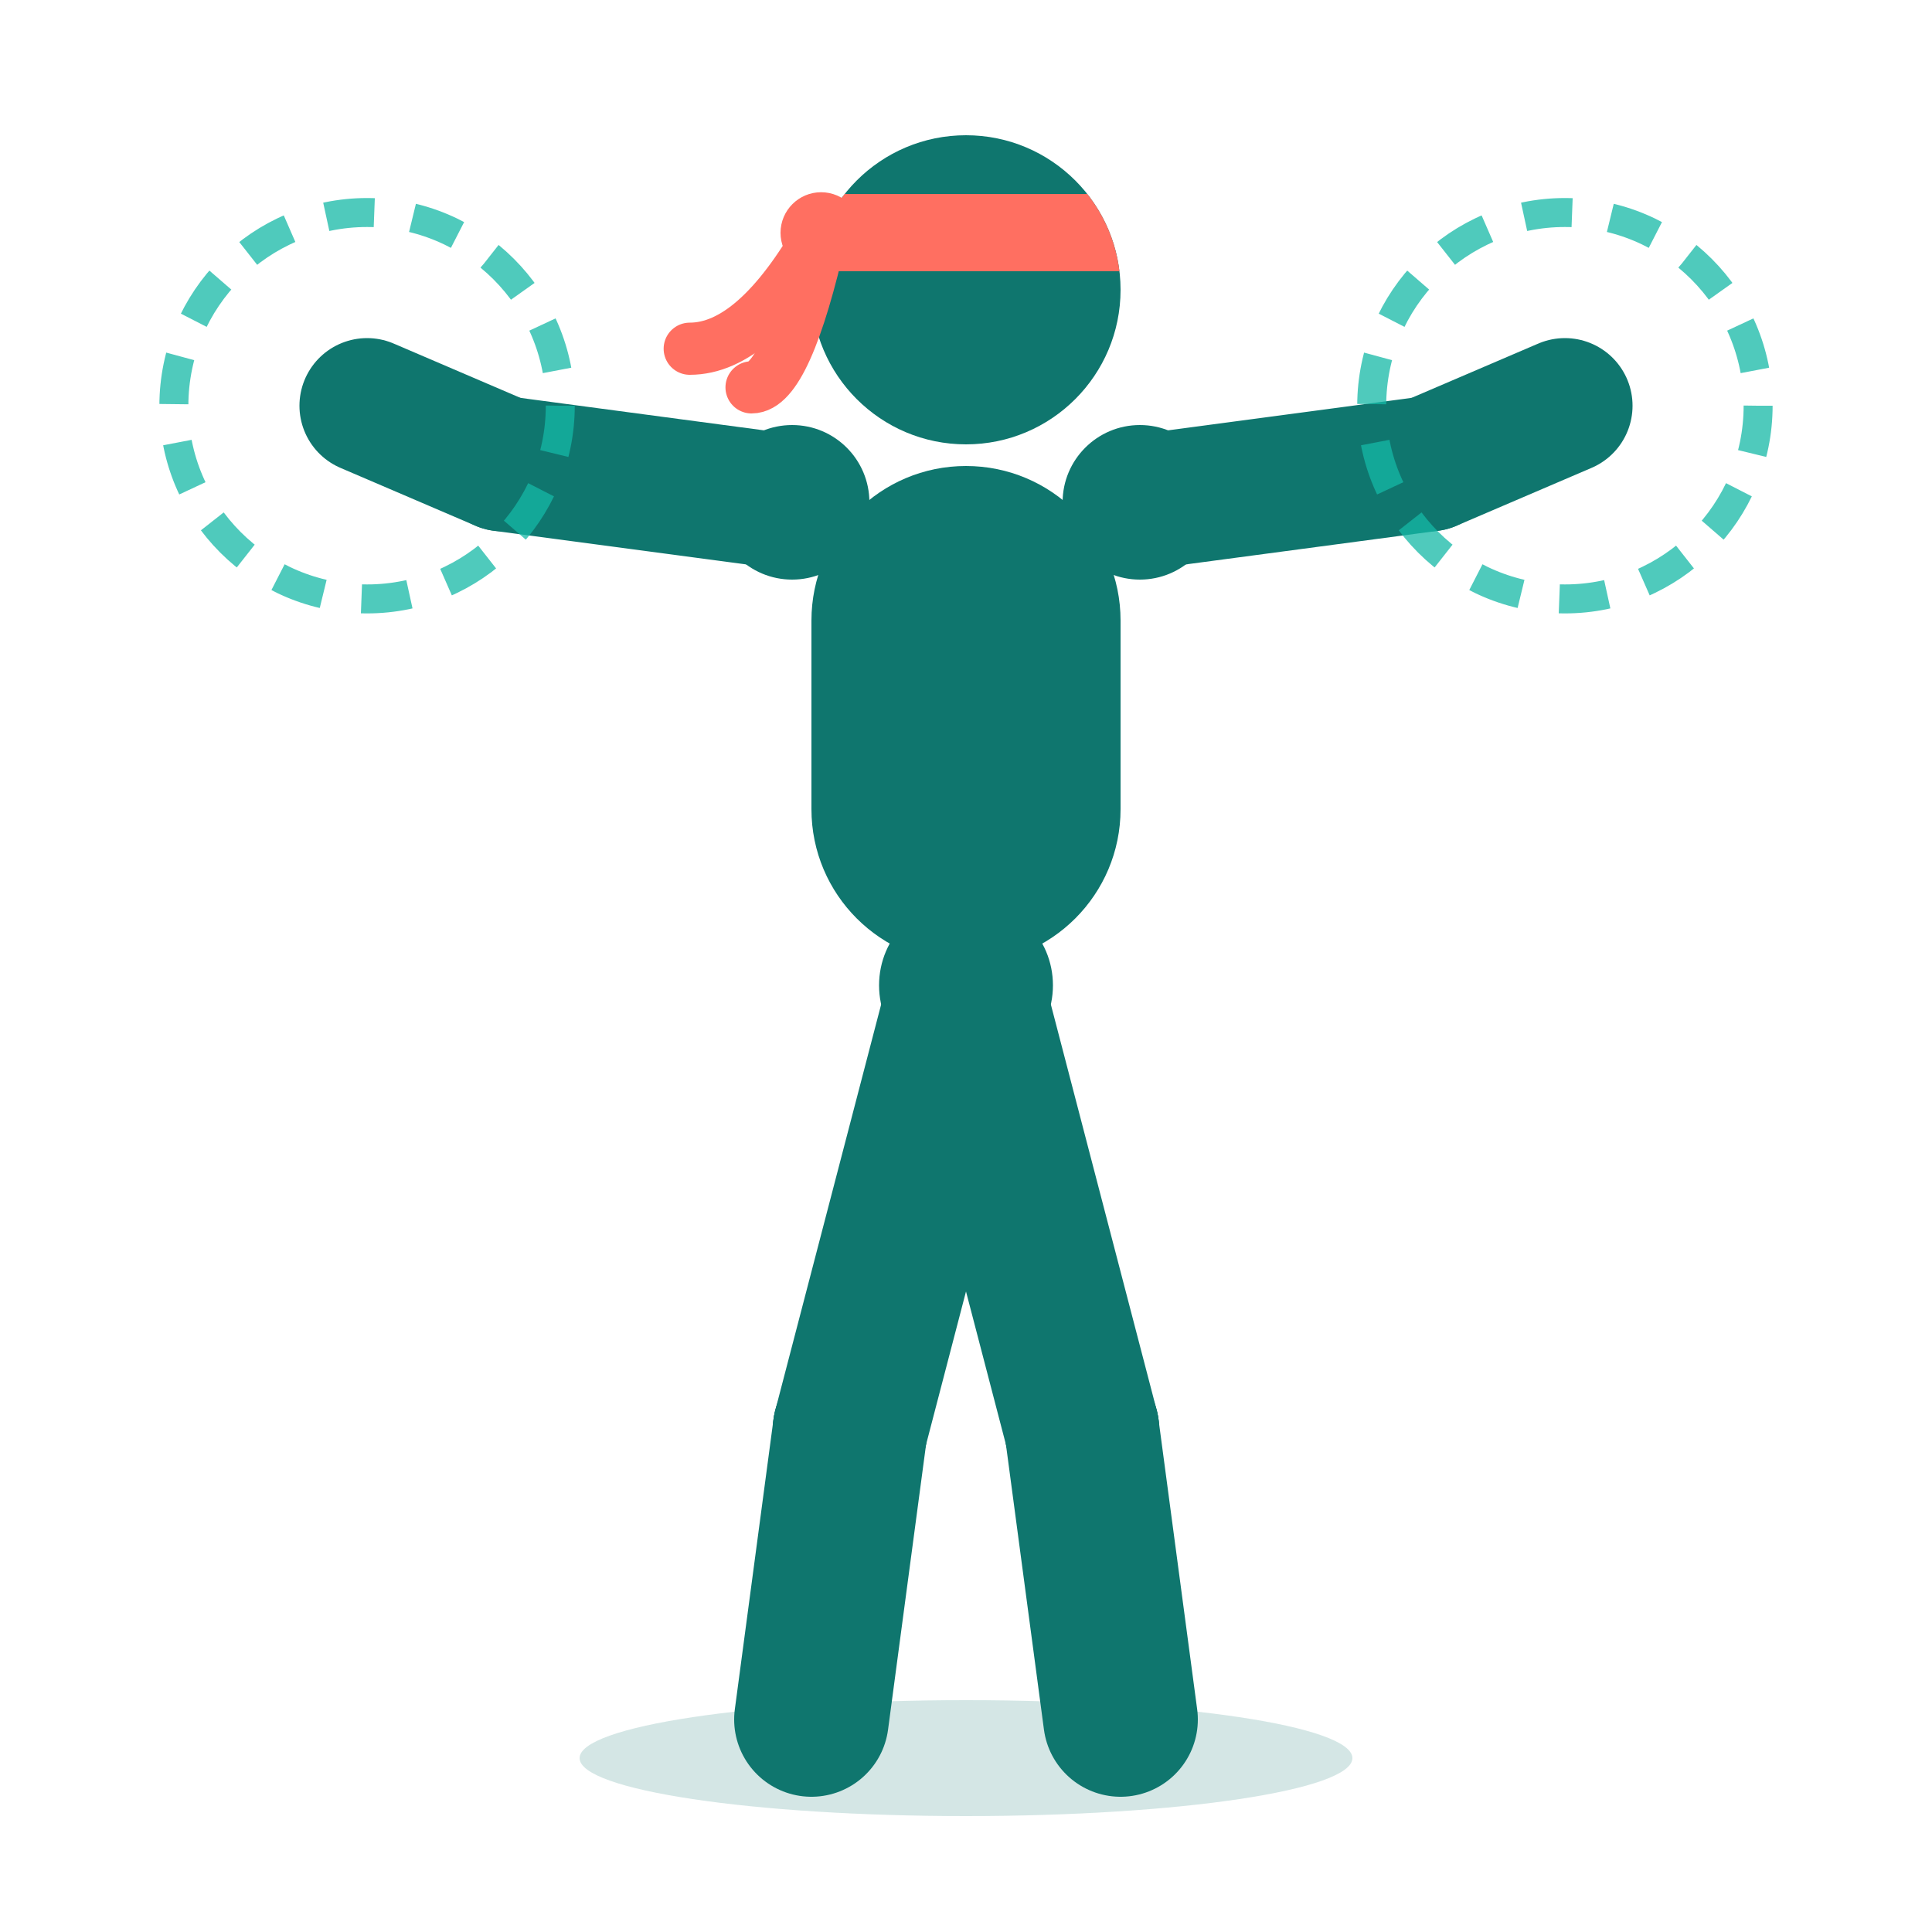
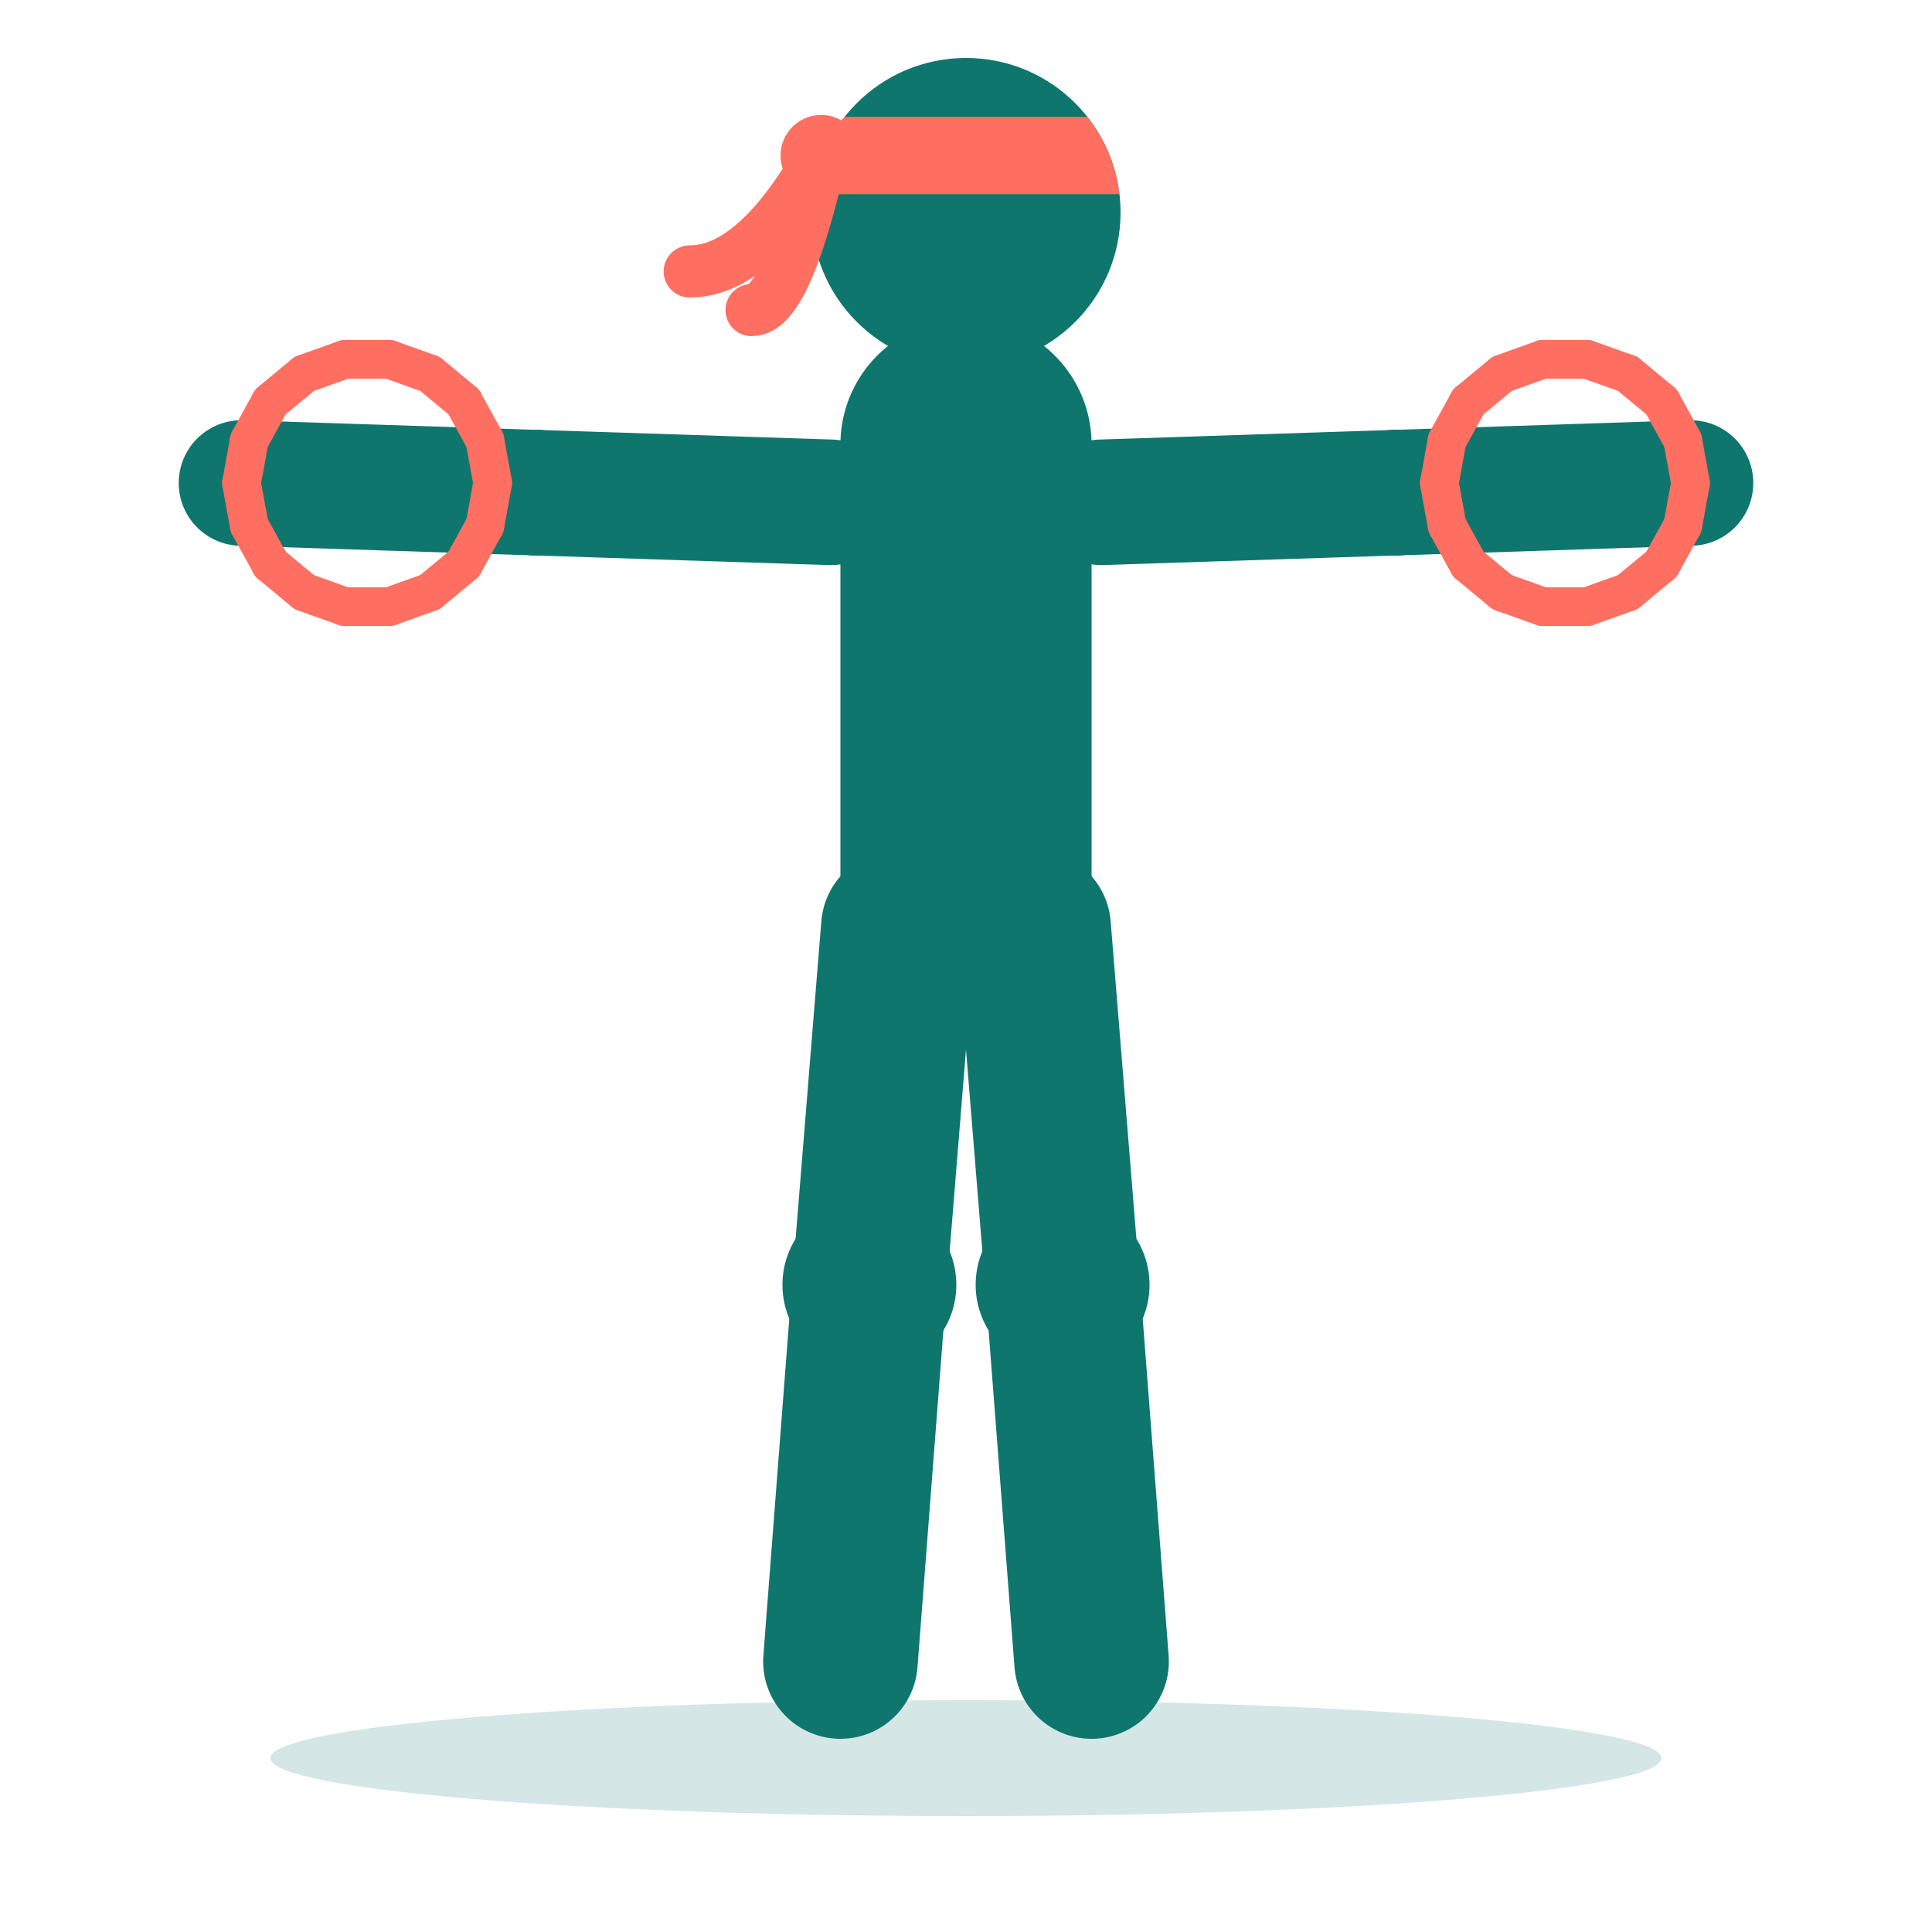
<svg xmlns="http://www.w3.org/2000/svg" viewBox="0 0 200 200" width="200" height="200">
-   <ellipse cx="100" cy="182" rx="40" ry="6" fill="#0F766E" opacity="0.18" />
-   <line x1="100" y1="102" x2="88" y2="148" stroke="#0F766E" stroke-width="16" stroke-linecap="round" />
-   <line x1="100" y1="102" x2="112" y2="148" stroke="#0F766E" stroke-width="16" stroke-linecap="round" />
-   <line x1="88" y1="148" x2="84" y2="178" stroke="#0F766E" stroke-width="16" stroke-linecap="round" />
-   <line x1="112" y1="148" x2="116" y2="178" stroke="#0F766E" stroke-width="16" stroke-linecap="round" />
-   <circle cx="88" cy="148" r="8" fill="#0F766E" />
-   <circle cx="112" cy="148" r="8" fill="#0F766E" />
-   <circle cx="84" cy="178" r="6" fill="#0F766E" />
-   <circle cx="116" cy="178" r="6" fill="#0F766E" />
-   <g transform="rotate(0 100 74)">
-     <rect x="84" y="48.24" width="32" height="51.52" rx="16" fill="#0F766E" />
+   <ellipse cx="100" cy="182" rx="72" ry="6" fill="#0F766E" opacity="0.18" />
+   <g>
+     <line x1="100.0" y1="94.0" x2="100.0" y2="46.0" stroke="#0F766E" stroke-width="26" stroke-linecap="round" />
+     <circle cx="100.0" cy="22.0" r="16" fill="#0F766E" />
+     <line x1="93.0" y1="96.0" x2="90.0" y2="133.0" stroke="#0F766E" stroke-width="16" stroke-linecap="round" />
+     <line x1="90.0" y1="133.0" x2="87.0" y2="172.0" stroke="#0F766E" stroke-width="16" stroke-linecap="round" />
+     <circle cx="90.0" cy="133.0" r="9" fill="#0F766E" />
+     <line x1="107.0" y1="96.0" x2="110.0" y2="133.0" stroke="#0F766E" stroke-width="16" stroke-linecap="round" />
+     <line x1="110.0" y1="133.0" x2="113.0" y2="172.0" stroke="#0F766E" stroke-width="16" stroke-linecap="round" />
+     <circle cx="110.0" cy="133.0" r="9" fill="#0F766E" />
+     <line x1="86.0" y1="52.0" x2="55.5" y2="51.0" stroke="#0F766E" stroke-width="13" stroke-linecap="round" />
+     <line x1="55.5" y1="51.0" x2="25.0" y2="50.0" stroke="#0F766E" stroke-width="13" stroke-linecap="round" />
+     <circle cx="55.5" cy="51.0" r="6.5" fill="#0F766E" />
+     <circle cx="25.0" cy="50.0" r="6" fill="#0F766E" />
+     <line x1="114.0" y1="52.0" x2="144.5" y2="51.0" stroke="#0F766E" stroke-width="13" stroke-linecap="round" />
+     <line x1="144.5" y1="51.0" x2="175.0" y2="50.0" stroke="#0F766E" stroke-width="13" stroke-linecap="round" />
+     <circle cx="144.5" cy="51.0" r="6.5" fill="#0F766E" />
+     <circle cx="175.0" cy="50.0" r="6" fill="#0F766E" />
+     <circle cx="100.0" cy="94.0" r="9" fill="#0F766E" />
+     <clipPath id="hb">
+       <circle cx="100.0" cy="22.0" r="16" />
+     </clipPath>
+     <g clip-path="url(#hb)">
+       <rect x="83.0" y="12.1" width="34" height="8.0" fill="#FF6F61" transform="rotate(0.0 100.0 22.0)" />
+     </g>
+     <path d="M85.0,16.1 Q78.2,28.1 71.4,28.1" stroke="#FF6F61" stroke-width="5.4" stroke-linecap="round" fill="none" />
+     <path d="M85.0,16.1 Q81.4,32.1 77.8,32.1" stroke="#FF6F61" stroke-width="5.4" stroke-linecap="round" fill="none" />
+     <circle cx="85.0" cy="16.1" r="4.2" fill="#FF6F61" />
+     <line x1="25.0" y1="50.0" x2="25.8" y2="54.4" stroke="#FF6F61" stroke-width="4" stroke-linecap="round" />
+     <line x1="25.8" y1="54.4" x2="28.0" y2="58.4" stroke="#FF6F61" stroke-width="4" stroke-linecap="round" />
+     <line x1="28.0" y1="58.4" x2="31.5" y2="61.3" stroke="#FF6F61" stroke-width="4" stroke-linecap="round" />
+     <line x1="31.5" y1="61.3" x2="35.7" y2="62.8" stroke="#FF6F61" stroke-width="4" stroke-linecap="round" />
+     <line x1="35.7" y1="62.8" x2="40.3" y2="62.8" stroke="#FF6F61" stroke-width="4" stroke-linecap="round" />
+     <line x1="40.3" y1="62.8" x2="44.5" y2="61.3" stroke="#FF6F61" stroke-width="4" stroke-linecap="round" />
+     <line x1="44.5" y1="61.3" x2="48.0" y2="58.4" stroke="#FF6F61" stroke-width="4" stroke-linecap="round" />
+     <line x1="48.0" y1="58.4" x2="50.2" y2="54.4" stroke="#FF6F61" stroke-width="4" stroke-linecap="round" />
+     <line x1="50.2" y1="54.4" x2="51.0" y2="50.0" stroke="#FF6F61" stroke-width="4" stroke-linecap="round" />
+     <line x1="51.0" y1="50.0" x2="50.2" y2="45.6" stroke="#FF6F61" stroke-width="4" stroke-linecap="round" />
+     <line x1="50.2" y1="45.6" x2="48.0" y2="41.6" stroke="#FF6F61" stroke-width="4" stroke-linecap="round" />
+     <line x1="48.0" y1="41.6" x2="44.5" y2="38.7" stroke="#FF6F61" stroke-width="4" stroke-linecap="round" />
+     <line x1="44.5" y1="38.7" x2="40.3" y2="37.2" stroke="#FF6F61" stroke-width="4" stroke-linecap="round" />
+     <line x1="40.3" y1="37.2" x2="35.7" y2="37.2" stroke="#FF6F61" stroke-width="4" stroke-linecap="round" />
+     <line x1="35.7" y1="37.2" x2="31.5" y2="38.7" stroke="#FF6F61" stroke-width="4" stroke-linecap="round" />
+     <line x1="31.5" y1="38.7" x2="28.0" y2="41.6" stroke="#FF6F61" stroke-width="4" stroke-linecap="round" />
+     <line x1="28.0" y1="41.6" x2="25.8" y2="45.6" stroke="#FF6F61" stroke-width="4" stroke-linecap="round" />
+     <line x1="25.8" y1="45.6" x2="25.0" y2="50.0" stroke="#FF6F61" stroke-width="4" stroke-linecap="round" />
+     <line x1="175.0" y1="50.0" x2="174.2" y2="54.4" stroke="#FF6F61" stroke-width="4" stroke-linecap="round" />
+     <line x1="174.2" y1="54.4" x2="172.0" y2="58.4" stroke="#FF6F61" stroke-width="4" stroke-linecap="round" />
+     <line x1="172.0" y1="58.4" x2="168.5" y2="61.3" stroke="#FF6F61" stroke-width="4" stroke-linecap="round" />
+     <line x1="168.5" y1="61.3" x2="164.3" y2="62.8" stroke="#FF6F61" stroke-width="4" stroke-linecap="round" />
+     <line x1="164.3" y1="62.8" x2="159.7" y2="62.8" stroke="#FF6F61" stroke-width="4" stroke-linecap="round" />
+     <line x1="159.7" y1="62.8" x2="155.5" y2="61.3" stroke="#FF6F61" stroke-width="4" stroke-linecap="round" />
+     <line x1="155.5" y1="61.3" x2="152.0" y2="58.4" stroke="#FF6F61" stroke-width="4" stroke-linecap="round" />
+     <line x1="152.0" y1="58.4" x2="149.8" y2="54.4" stroke="#FF6F61" stroke-width="4" stroke-linecap="round" />
+     <line x1="149.8" y1="54.4" x2="149.0" y2="50.0" stroke="#FF6F61" stroke-width="4" stroke-linecap="round" />
+     <line x1="149.0" y1="50.0" x2="149.8" y2="45.6" stroke="#FF6F61" stroke-width="4" stroke-linecap="round" />
+     <line x1="149.8" y1="45.6" x2="152.0" y2="41.6" stroke="#FF6F61" stroke-width="4" stroke-linecap="round" />
+     <line x1="152.0" y1="41.6" x2="155.5" y2="38.7" stroke="#FF6F61" stroke-width="4" stroke-linecap="round" />
+     <line x1="155.5" y1="38.7" x2="159.7" y2="37.2" stroke="#FF6F61" stroke-width="4" stroke-linecap="round" />
+     <line x1="159.7" y1="37.2" x2="164.3" y2="37.2" stroke="#FF6F61" stroke-width="4" stroke-linecap="round" />
+     <line x1="164.3" y1="37.2" x2="168.5" y2="38.7" stroke="#FF6F61" stroke-width="4" stroke-linecap="round" />
+     <line x1="168.5" y1="38.7" x2="172.0" y2="41.6" stroke="#FF6F61" stroke-width="4" stroke-linecap="round" />
+     <line x1="172.0" y1="41.6" x2="174.2" y2="45.6" stroke="#FF6F61" stroke-width="4" stroke-linecap="round" />
+     <line x1="174.2" y1="45.6" x2="175.0" y2="50.0" stroke="#FF6F61" stroke-width="4" stroke-linecap="round" />
  </g>
-   <line x1="82" y1="52" x2="52" y2="48" stroke="#0F766E" stroke-width="14" stroke-linecap="round" />
-   <line x1="118" y1="52" x2="148" y2="48" stroke="#0F766E" stroke-width="14" stroke-linecap="round" />
-   <line x1="52" y1="48" x2="38" y2="42" stroke="#0F766E" stroke-width="14" stroke-linecap="round" />
-   <line x1="148" y1="48" x2="162" y2="42" stroke="#0F766E" stroke-width="14" stroke-linecap="round" />
-   <circle cx="52" cy="48" r="6" fill="#0F766E" />
-   <circle cx="148" cy="48" r="6" fill="#0F766E" />
-   <circle cx="38" cy="42" r="5.5" fill="#0F766E" />
-   <circle cx="162" cy="42" r="5.5" fill="#0F766E" />
-   <circle cx="82" cy="52" r="8" fill="#0F766E" />
-   <circle cx="118" cy="52" r="8" fill="#0F766E" />
-   <circle cx="100" cy="102" r="9" fill="#0F766E" />
-   <circle cx="100" cy="30" r="16" fill="#0F766E" />
-   <circle cx="38" cy="42" r="20" fill="none" stroke="#14B8A6" stroke-width="3" stroke-dasharray="5 4" opacity="0.75" />
-   <circle cx="162" cy="42" r="20" fill="none" stroke="#14B8A6" stroke-width="3" stroke-dasharray="5 4" opacity="0.75" />
-   <clipPath id="hb">
-     <circle cx="100.0" cy="30.0" r="16.0" />
-   </clipPath>
-   <rect x="83.0" y="20.08" width="34.0" height="8.0" fill="#FF6F61" clip-path="url(#hb)" />
-   <path d="M85.0,24.1 Q78.2,36.1 71.4,36.1" stroke="#FF6F61" stroke-width="5.4" stroke-linecap="round" fill="none" />
-   <path d="M85.0,24.1 Q81.4,40.1 77.8,40.1" stroke="#FF6F61" stroke-width="5.4" stroke-linecap="round" fill="none" />
-   <circle cx="85.0" cy="24.1" r="4.2" fill="#FF6F61" />
</svg>
